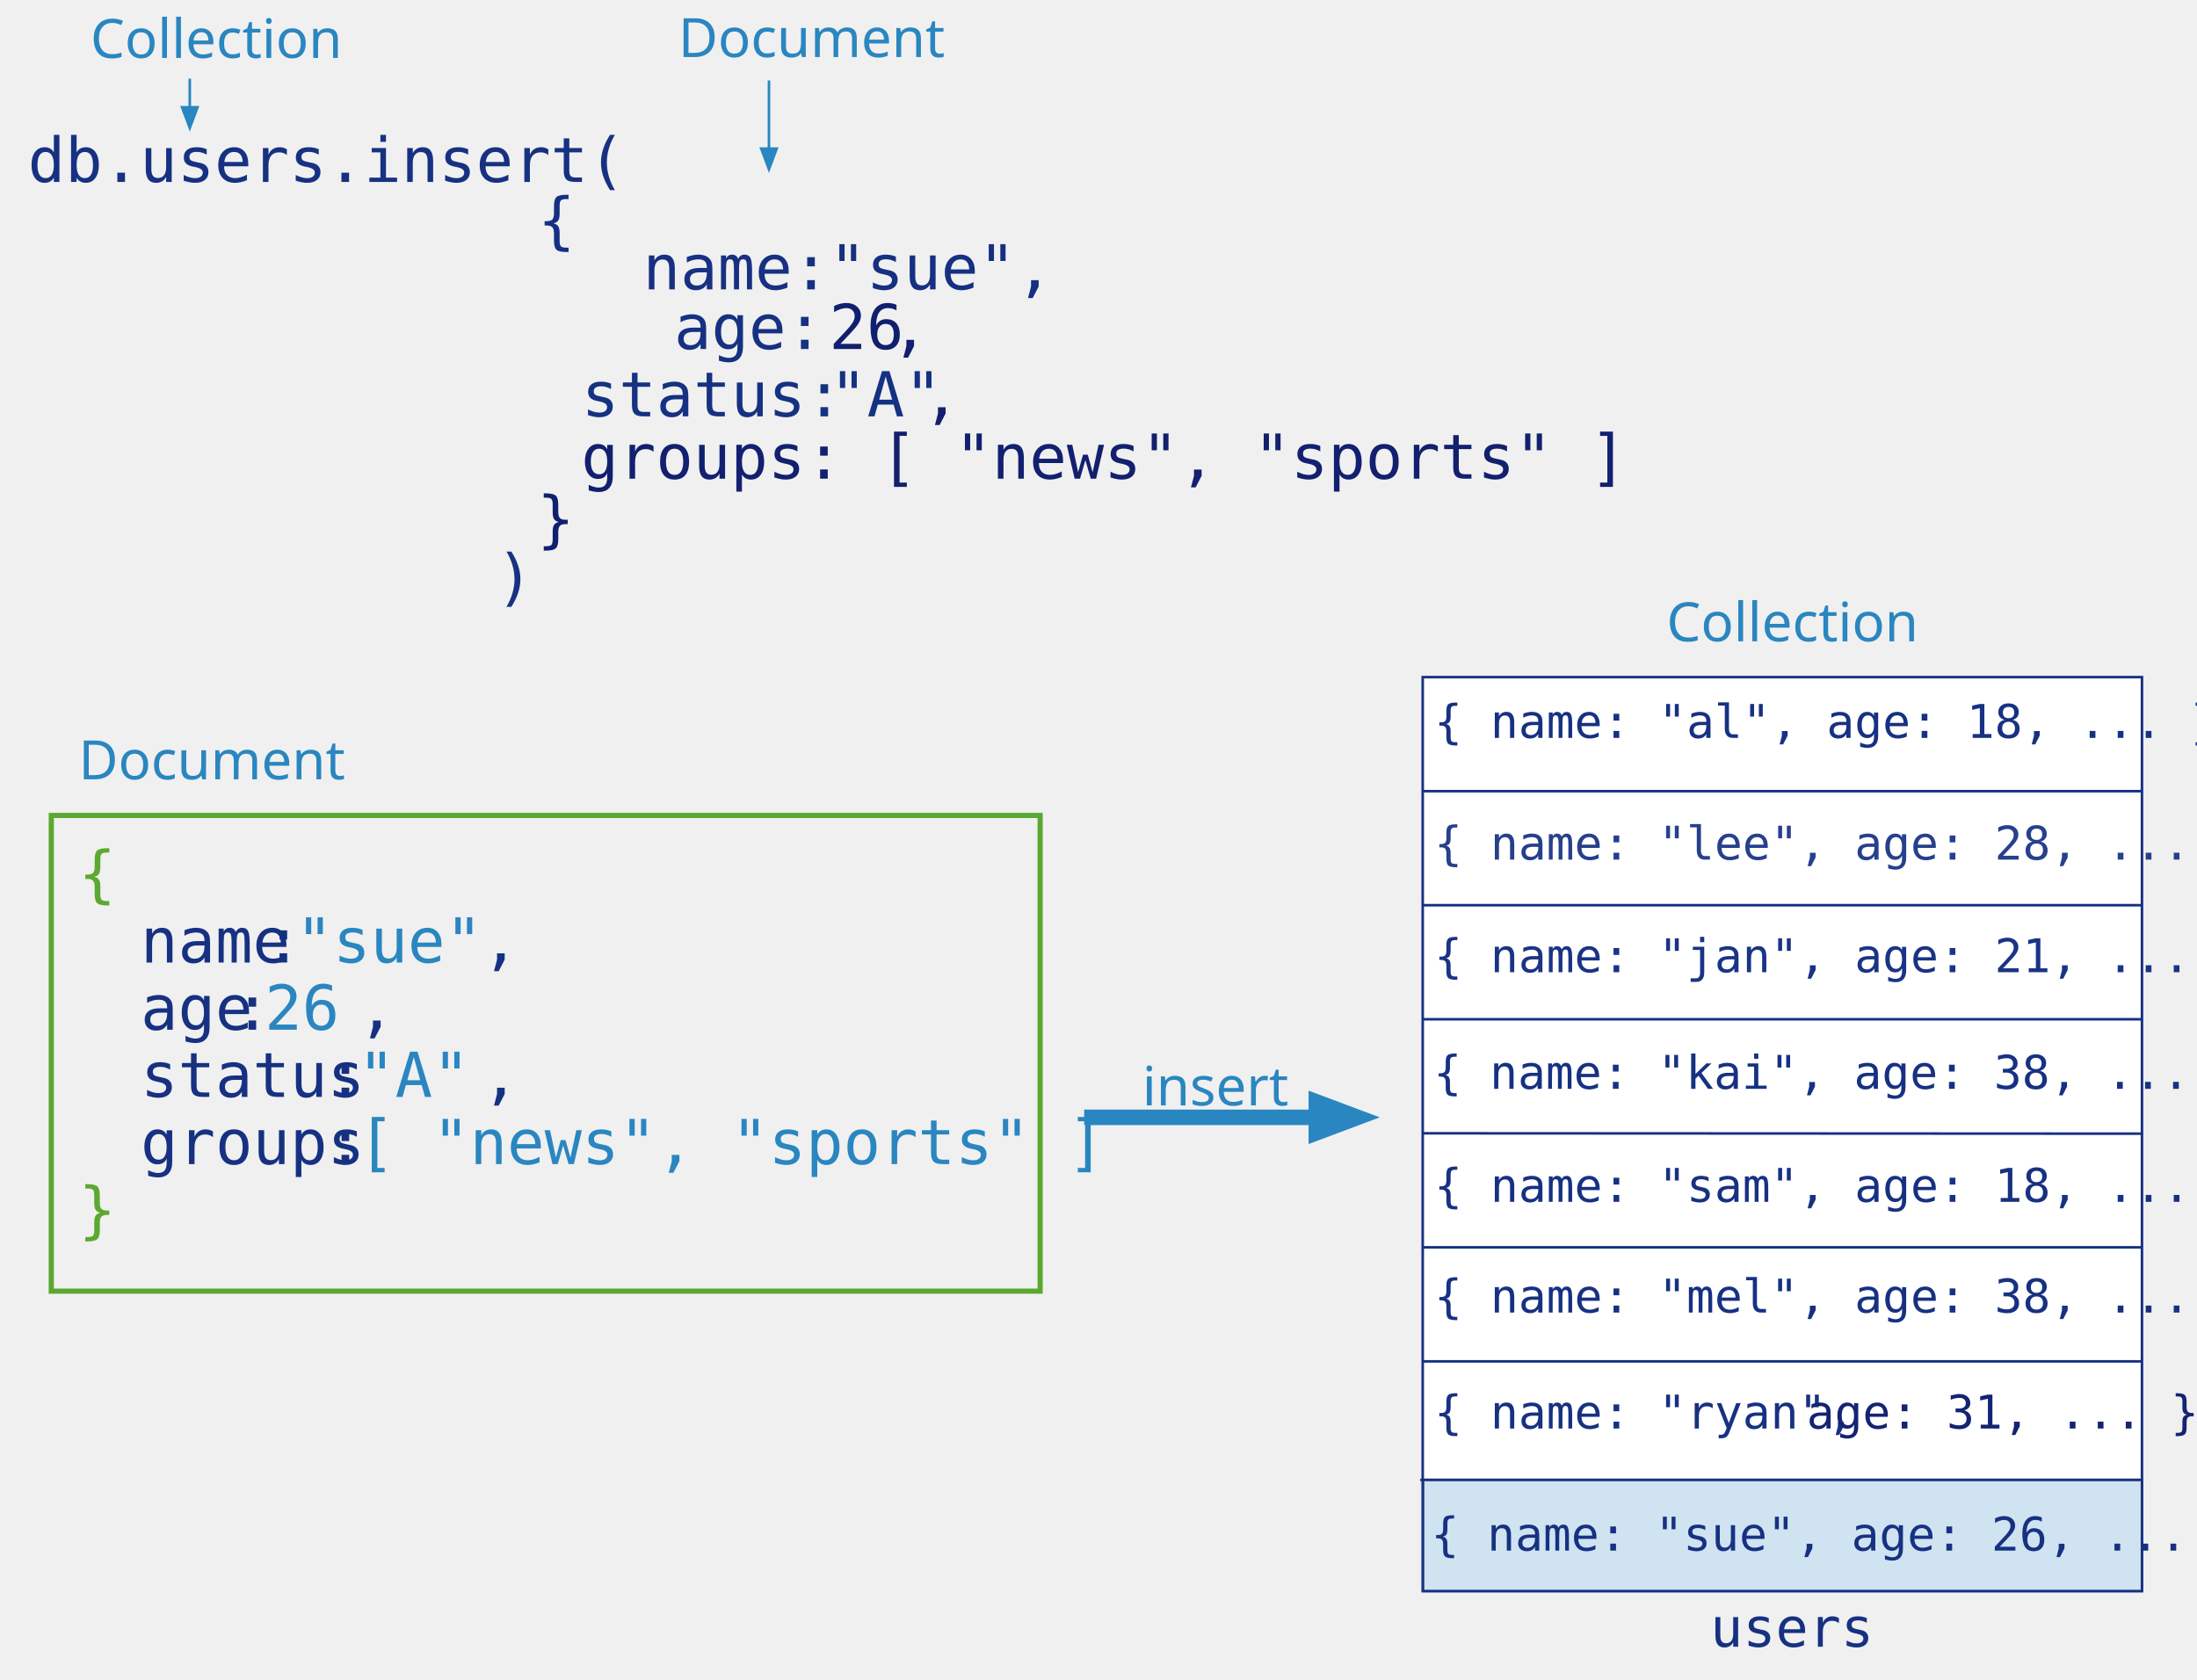
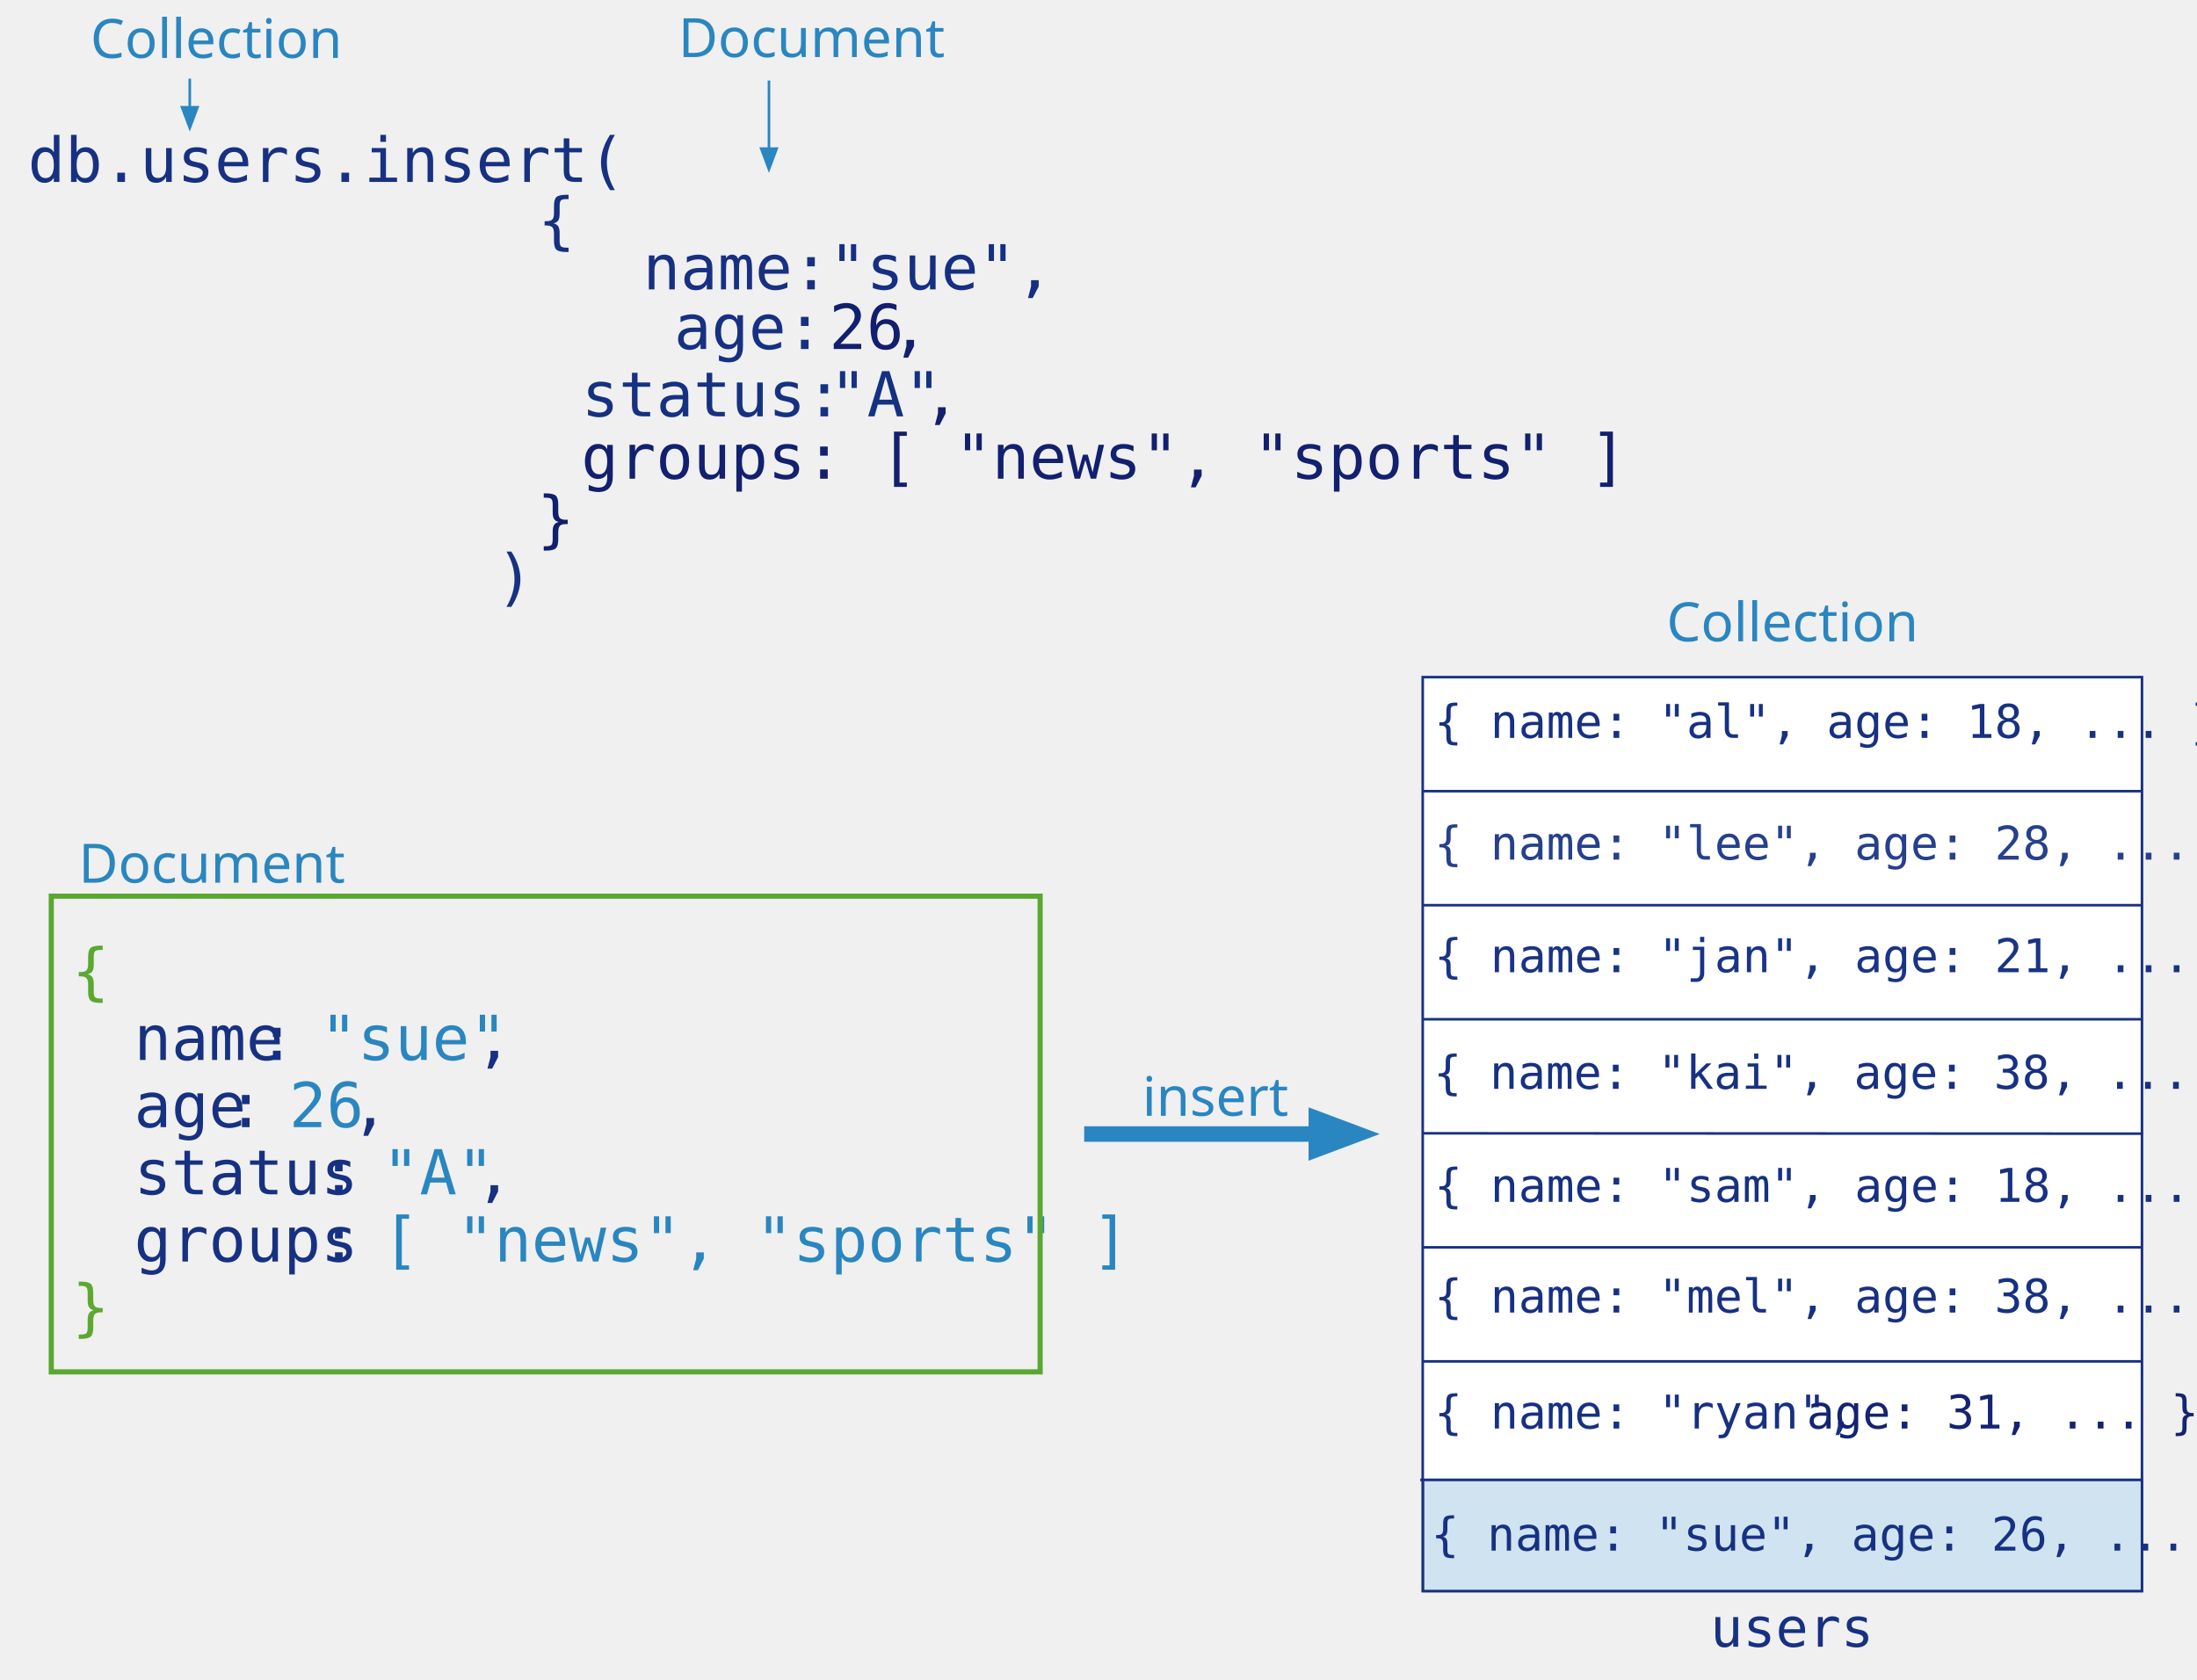
<svg xmlns="http://www.w3.org/2000/svg" version="1.1" x="0px" y="0px" width="850" height="650" viewBox="0, 0, 850, 650">
  <g id="Layer 1">
    <g>
      <path d="M550.438,262.016 L828.714,262.016 L828.714,615.676 L550.438,615.676 z" fill="#FFFFFF" />
      <path d="M550.438,262.016 L828.714,262.016 L828.714,615.676 L550.438,615.676 z" fill-opacity="0" stroke="#173182" stroke-width="1" />
    </g>
    <path d="M550.438,306.145 L828.714,306.145" fill-opacity="0" stroke="#173182" stroke-width="1" />
    <path d="M550.438,394.402 L828.714,394.402" fill-opacity="0" stroke="#173182" stroke-width="1" />
    <path d="M550.438,350.273 L828.714,350.273" fill-opacity="0" stroke="#173182" stroke-width="1" />
    <path d="M550.438,438.531 L829.141,438.676" fill-opacity="0" stroke="#173182" stroke-width="1" />
    <path d="M550.438,482.66 L828.714,482.66" fill-opacity="0" stroke="#173182" stroke-width="1" />
    <path d="M550.438,526.789 L828.714,526.789" fill-opacity="0" stroke="#173182" stroke-width="1" />
    <text transform="matrix(1, 0, 0, 1, 690.463, 286.916)">
      <tspan x="-135.525" y="-1.385" font-family="Inconsolata" font-size="18" fill="#173182">{ name: "al", age: 18, ... }</tspan>
    </text>
    <text transform="matrix(1, 0, 0, 1, 689.209, 330.307)">
      <tspan x="-134.271" y="2.33" font-family="Inconsolata" font-size="18" fill="#26408C">{ name: "lee", age: 28, ... }</tspan>
    </text>
    <text transform="matrix(1, 0, 0, 1, 691.187, 417.81)">
      <tspan x="-136.504" y="3.516" font-family="Inconsolata" font-size="18" fill="#173182">{ name: "kai", age: 38, ... }</tspan>
    </text>
    <text transform="matrix(1, 0, 0, 1, 689.766, 373.818)">
      <tspan x="-134.828" y="2.373" font-family="Inconsolata" font-size="18" fill="#1A3485">{ name: "jan", age: 21, ... }</tspan>
    </text>
    <text transform="matrix(1, 0, 0, 1, 692.623, 550.51)">
      <tspan x="-137.685" y="2.27" font-family="Inconsolata" font-size="18" fill="#173182">{ name: "ryan", </tspan>
      <tspan x="6.315" y="2.27" font-family="Inconsolata" font-size="18" fill="#142372">age: 31, ... }</tspan>
    </text>
    <text transform="matrix(1, 0, 0, 1, 690.035, 470.559)">
      <tspan x="-135.097" y="-5.5" font-family="Inconsolata" font-size="18" fill="#173182">{ name: "sam", age: 18, ... }</tspan>
      <tspan x="-135.097" y="18.5" font-family="Inconsolata" font-size="21" fill="#173182">  </tspan>
    </text>
    <text transform="matrix(1, 0, 0, 1, 687.875, 505.018)">
      <tspan x="-132.937" y="2.877" font-family="Inconsolata" font-size="18" fill="#173182">{ name: "mel", age: 38, ... }</tspan>
    </text>
    <text transform="matrix(1, 0, 0, 1, 689.076, 633.492)">
      <tspan x="-27.39" y="3.703" font-family="Inconsolata" font-size="21" fill="#173182">users</tspan>
    </text>
    <text transform="matrix(1, 0, 0, 1, 109.016, 64.982)">
      <tspan x="-98.248" y="5.422" font-family="Inconsolata" font-size="24" fill="#173182">db.users.insert( </tspan>
    </text>
    <text transform="matrix(1, 0, 0, 1, 79.279, 15.912)">
      <tspan x="-44.302" y="6.5" font-family="GillSans" font-size="21" fill="#2A86C0">Collection</tspan>
    </text>
    <text transform="matrix(1, 0, 0, 1, 334.289, 16.648)">
      <tspan x="-71.843" y="5.436" font-family="GillSans" font-size="21" fill="#2A86C0">Document</tspan>
    </text>
    <text transform="matrix(1, 0, 0, 1, 397.367, 179.144)">
      <tspan x="-172.504" y="6.09" font-family="Inconsolata" font-size="24" fill="#12206F">groups: [ "news", "sports" ]</tspan>
    </text>
    <text transform="matrix(1, 0, 0, 1, 327.288, 128.788)">
      <tspan x="-66.5" y="6.263" font-family="Inconsolata" font-size="24" fill="#163182">age:</tspan>
      <tspan x="-18.5" y="6.263" font-family="Inconsolata" font-size="24" fill="#12206F"> </tspan>
      <tspan x="-6.5" y="6.263" font-family="Inconsolata" font-size="24" fill="#111F6F">26</tspan>
      <tspan x="17.5" y="6.263" font-family="Inconsolata" font-size="24" fill="#12206F">,</tspan>
    </text>
    <text transform="matrix(1, 0, 0, 1, 337, 153.615)">
      <tspan x="-112" y="7.5" font-family="Inconsolata" font-size="24" fill="#153182">status:</tspan>
      <tspan x="-28" y="7.5" font-family="Inconsolata" font-size="24" fill="#12206F"> </tspan>
      <tspan x="-16" y="7.5" font-family="Inconsolata" font-size="24" fill="#143182">"A"</tspan>
      <tspan x="20" y="7.5" font-family="Inconsolata" font-size="24" fill="#12206F">, </tspan>
    </text>
    <text transform="matrix(1, 0, 0, 1, 207.395, 199.143)">
      <tspan x="-15.613" y="10" font-family="Inconsolata" font-size="32" fill="#12206F"> </tspan>
      <tspan x="0.387" y="10" font-family="Inconsolata" font-size="24" fill="#111F6F">}</tspan>
      <tspan x="12.387" y="10" font-family="Inconsolata" font-size="24" fill="#163182"> </tspan>
    </text>
-     <text transform="matrix(1, 0, 0, 1, 214.667, 405.002)">
-       <tspan x="-184.255" y="-58.555" font-family="Inconsolata" font-size="24" fill="#5CA831">{</tspan>
-       <tspan x="-172.255" y="-58.555" font-family="Inconsolata" font-size="24" fill="#2A86C0"> </tspan>
-       <tspan x="-184.255" y="-32.555" font-family="Inconsolata" font-size="24" fill="#D33907">  </tspan>
-       <tspan x="-160.255" y="-32.555" font-family="Inconsolata" font-size="24" fill="#173182">name</tspan>
-       <tspan x="-112.255" y="-32.555" font-family="Inconsolata" font-size="24" fill="#163182">:</tspan>
-       <tspan x="-100.255" y="-32.555" font-family="Inconsolata" font-size="24" fill="#2A86C0"> "sue"</tspan>
-       <tspan x="-28.255" y="-32.555" font-family="Inconsolata" font-size="24" fill="#163082">,</tspan>
-       <tspan x="-16.255" y="-32.555" font-family="Inconsolata" font-size="24" fill="#2A86C0"> </tspan>
-       <tspan x="-184.255" y="-6.555" font-family="Inconsolata" font-size="24" fill="#D33907">  </tspan>
-       <tspan x="-160.255" y="-6.555" font-family="Inconsolata" font-size="24" fill="#173182">age</tspan>
-       <tspan x="-124.255" y="-6.555" font-family="Inconsolata" font-size="24" fill="#163182">:</tspan>
-       <tspan x="-112.255" y="-6.555" font-family="Inconsolata" font-size="24" fill="#2A86C0"> 26</tspan>
-       <tspan x="-76.255" y="-6.555" font-family="Inconsolata" font-size="24" fill="#163180">,</tspan>
-       <tspan x="-184.255" y="19.445" font-family="Inconsolata" font-size="24" fill="#D33907">  </tspan>
-       <tspan x="-160.255" y="19.445" font-family="Inconsolata" font-size="24" fill="#173182">status</tspan>
-       <tspan x="-88.255" y="19.445" font-family="Inconsolata" font-size="24" fill="#163182">:</tspan>
-       <tspan x="-76.255" y="19.445" font-family="Inconsolata" font-size="24" fill="#2A86C0"> "A"</tspan>
-       <tspan x="-28.255" y="19.445" font-family="Inconsolata" font-size="24" fill="#163182">,</tspan>
-       <tspan x="-184.255" y="45.445" font-family="Inconsolata" font-size="24" fill="#D33907">  </tspan>
-       <tspan x="-160.255" y="45.445" font-family="Inconsolata" font-size="24" fill="#173182">groups</tspan>
-       <tspan x="-88.255" y="45.445" font-family="Inconsolata" font-size="24" fill="#163182">:</tspan>
-       <tspan x="-76.255" y="45.445" font-family="Inconsolata" font-size="24" fill="#2A86C0"> [ "news", "sports" ]</tspan>
-       <tspan x="-184.255" y="71.445" font-family="Inconsolata" font-size="24" fill="#5CA831">}</tspan>
+     <text transform="matrix(1, 0, 0, 1, 212.124, 443.654)">
+       <tspan x="-184.255" y="-59.5" font-family="Inconsolata" font-size="24" fill="#5CA831">{</tspan>
+       <tspan x="-172.255" y="-59.5" font-family="Inconsolata" font-size="24" fill="#2A86C0"> </tspan>
+       <tspan x="-184.255" y="-33.5" font-family="Inconsolata" font-size="24" fill="#D33907">  </tspan>
+       <tspan x="-160.255" y="-33.5" font-family="Inconsolata" font-size="24" fill="#173182">name</tspan>
+       <tspan x="-112.255" y="-33.5" font-family="Inconsolata" font-size="24" fill="#163182">:</tspan>
+       <tspan x="-100.255" y="-33.5" font-family="Inconsolata" font-size="24" fill="#D33908"> </tspan>
+       <tspan x="-88.255" y="-33.5" font-family="Inconsolata" font-size="24" fill="#2A86C0">"sue"</tspan>
+       <tspan x="-28.255" y="-33.5" font-family="Inconsolata" font-size="24" fill="#163082">,</tspan>
+       <tspan x="-184.255" y="-7.5" font-family="Inconsolata" font-size="24" fill="#D33907">  </tspan>
+       <tspan x="-160.255" y="-7.5" font-family="Inconsolata" font-size="24" fill="#173182">age</tspan>
+       <tspan x="-124.255" y="-7.5" font-family="Inconsolata" font-size="24" fill="#163182">:</tspan>
+       <tspan x="-112.255" y="-7.5" font-family="Inconsolata" font-size="24" fill="#D33908"> </tspan>
+       <tspan x="-100.255" y="-7.5" font-family="Inconsolata" font-size="24" fill="#2A86C0">26</tspan>
+       <tspan x="-76.255" y="-7.5" font-family="Inconsolata" font-size="24" fill="#163180">,</tspan>
+       <tspan x="-184.255" y="18.5" font-family="Inconsolata" font-size="24" fill="#D33907">  </tspan>
+       <tspan x="-160.255" y="18.5" font-family="Inconsolata" font-size="24" fill="#173182">status</tspan>
+       <tspan x="-88.255" y="18.5" font-family="Inconsolata" font-size="24" fill="#163182">:</tspan>
+       <tspan x="-76.255" y="18.5" font-family="Inconsolata" font-size="24" fill="#D33908"> </tspan>
+       <tspan x="-64.255" y="18.5" font-family="Inconsolata" font-size="24" fill="#2A86C0">"A"</tspan>
+       <tspan x="-28.255" y="18.5" font-family="Inconsolata" font-size="24" fill="#163182">,</tspan>
+       <tspan x="-184.255" y="44.5" font-family="Inconsolata" font-size="24" fill="#D33907">  </tspan>
+       <tspan x="-160.255" y="44.5" font-family="Inconsolata" font-size="24" fill="#173182">groups</tspan>
+       <tspan x="-88.255" y="44.5" font-family="Inconsolata" font-size="24" fill="#163182">:</tspan>
+       <tspan x="-76.255" y="44.5" font-family="Inconsolata" font-size="24" fill="#D33908"> </tspan>
+       <tspan x="-64.255" y="44.5" font-family="Inconsolata" font-size="24" fill="#2A86C0">[ "news", "sports" ]</tspan>
+       <tspan x="-184.255" y="70.5" font-family="Inconsolata" font-size="24" fill="#5CA831">}</tspan>
    </text>
-     <text transform="matrix(1, 0, 0, 1, 102.255, 296.123)">
+     <text transform="matrix(1, 0, 0, 1, 102.255, 336.123)">
      <tspan x="-71.843" y="5.436" font-family="GillSans" font-size="21" fill="#2A86C0">Document</tspan>
    </text>
    <text transform="matrix(1, 0, 0, 1, 689.076, 241.645)">
      <tspan x="-44.302" y="6.5" font-family="GillSans" font-size="21" fill="#2A86C0">Collection</tspan>
    </text>
-     <path d="M19.844,315.539 L402.422,315.539 L402.422,499.609 L19.844,499.609 z" fill-opacity="0" stroke="#5BA831" stroke-width="2" />
+     <path d="M19.844,346.779 L402.422,346.779 L402.422,530.85 L19.844,530.85 z" fill-opacity="0" stroke="#5BA831" stroke-width="2" />
    <g>
-       <path d="M419.461,432.357 L509.273,432.357" fill-opacity="0" stroke="#2A86C0" stroke-width="6" />
-       <path d="M509.273,438.357 L525.273,432.357 L509.273,426.357 z" fill="#2A86C0" fill-opacity="1" stroke="#2A86C0" stroke-width="6" stroke-opacity="1" />
+       <path d="M419.461,438.814 L509.273,438.814" fill-opacity="0" stroke="#2A86C0" stroke-width="6" />
+       <path d="M509.273,444.814 L525.273,438.814 L509.273,432.814 z" fill="#2A86C0" fill-opacity="1" stroke="#2A86C0" stroke-width="6" stroke-opacity="1" />
    </g>
-     <text transform="matrix(1, 0, 0, 1, 469.934, 422.314)">
+     <text transform="matrix(1, 0, 0, 1, 469.934, 426.314)">
      <tspan x="-27.988" y="5.436" font-family="GillSans" font-size="21" fill="#2A86C0">insert</tspan>
    </text>
    <path d="M549.477,572.659 L828.714,572.659" fill-opacity="0" stroke="#173182" stroke-width="1" />
    <g opacity="0.69">
      <path d="M550.606,572.659 L828.714,572.659 L828.714,615.676 L550.606,615.676 z" fill="#B9D7EA" />
      <path d="M550.606,572.659 L828.714,572.659 L828.714,615.676 L550.606,615.676 z" fill-opacity="0" stroke="#173182" stroke-width="1" />
    </g>
    <text transform="matrix(1, 0, 0, 1, 688.493, 593.508)">
      <tspan x="-134.807" y="6.5" font-family="Inconsolata" font-size="18" fill="#173182">{ name: "sue", age: 26, ... }</tspan>
      <tspan x="126.193" y="6.5" font-family="Inconsolata" font-size="21" fill="#173182">  </tspan>
    </text>
    <text transform="matrix(1, 0, 0, 1, 220.877, 90.598)">
      <tspan x="-12.764" y="3" font-family="Inconsolata" font-size="24" fill="#153082">{</tspan>
      <tspan x="-0.764" y="3" font-family="Inconsolata" font-size="24" fill="#173082"> </tspan>
    </text>
    <text transform="matrix(1, 0, 0, 1, 328.764, 102.899)">
      <tspan x="-80" y="9.07" font-family="Inconsolata" font-size="24" fill="#173082">name: </tspan>
      <tspan x="-8" y="9.07" font-family="Inconsolata" font-size="24" fill="#152F82">"sue",</tspan>
      <tspan x="64" y="9.07" font-family="Inconsolata" font-size="32" fill="#173082"> </tspan>
    </text>
    <text transform="matrix(1, 0, 0, 1, 197.883, 224.144)">
      <tspan x="-6" y="7.5" font-family="Inconsolata" font-size="24" fill="#173282">)</tspan>
    </text>
    <g>
      <path d="M73.422,30.43 L73.422,41.5" fill-opacity="0" stroke="#2A86C0" stroke-width="1" />
      <path d="M70.422,41.5 L73.422,49.5 L76.422,41.5 z" fill="#2A86C0" fill-opacity="1" stroke="#2A86C0" stroke-width="1" stroke-opacity="1" />
    </g>
    <g>
      <path d="M297.508,31.152 L297.502,57.5" fill-opacity="0" stroke="#2A86C0" stroke-width="1" />
      <path d="M294.502,57.499 L297.5,65.5 L300.502,57.501 z" fill="#2A86C0" fill-opacity="1" stroke="#2A86C0" stroke-width="1" stroke-opacity="1" />
    </g>
  </g>
  <defs />
</svg>
